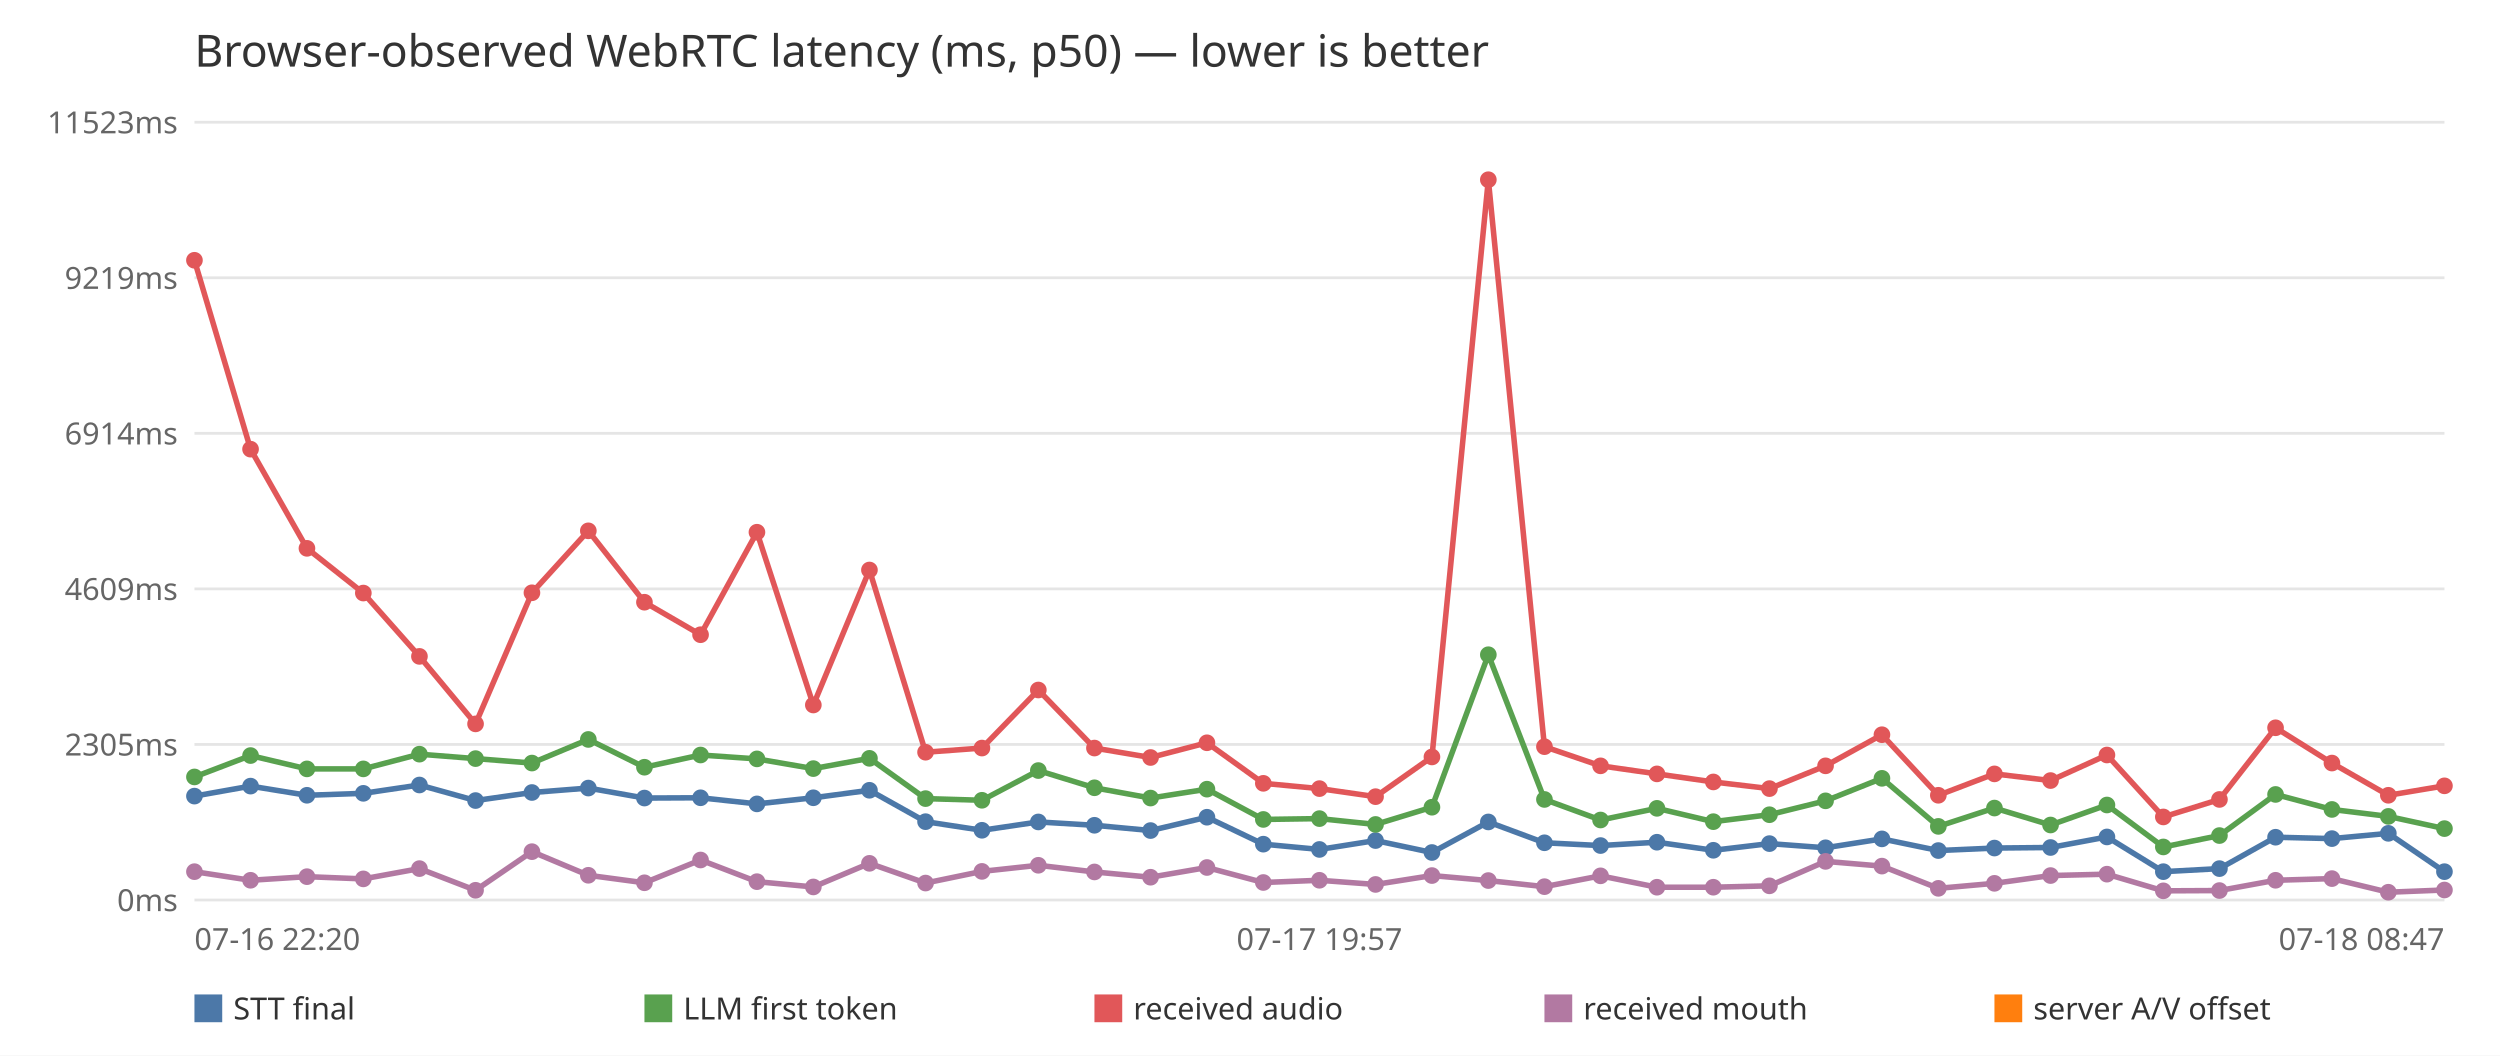
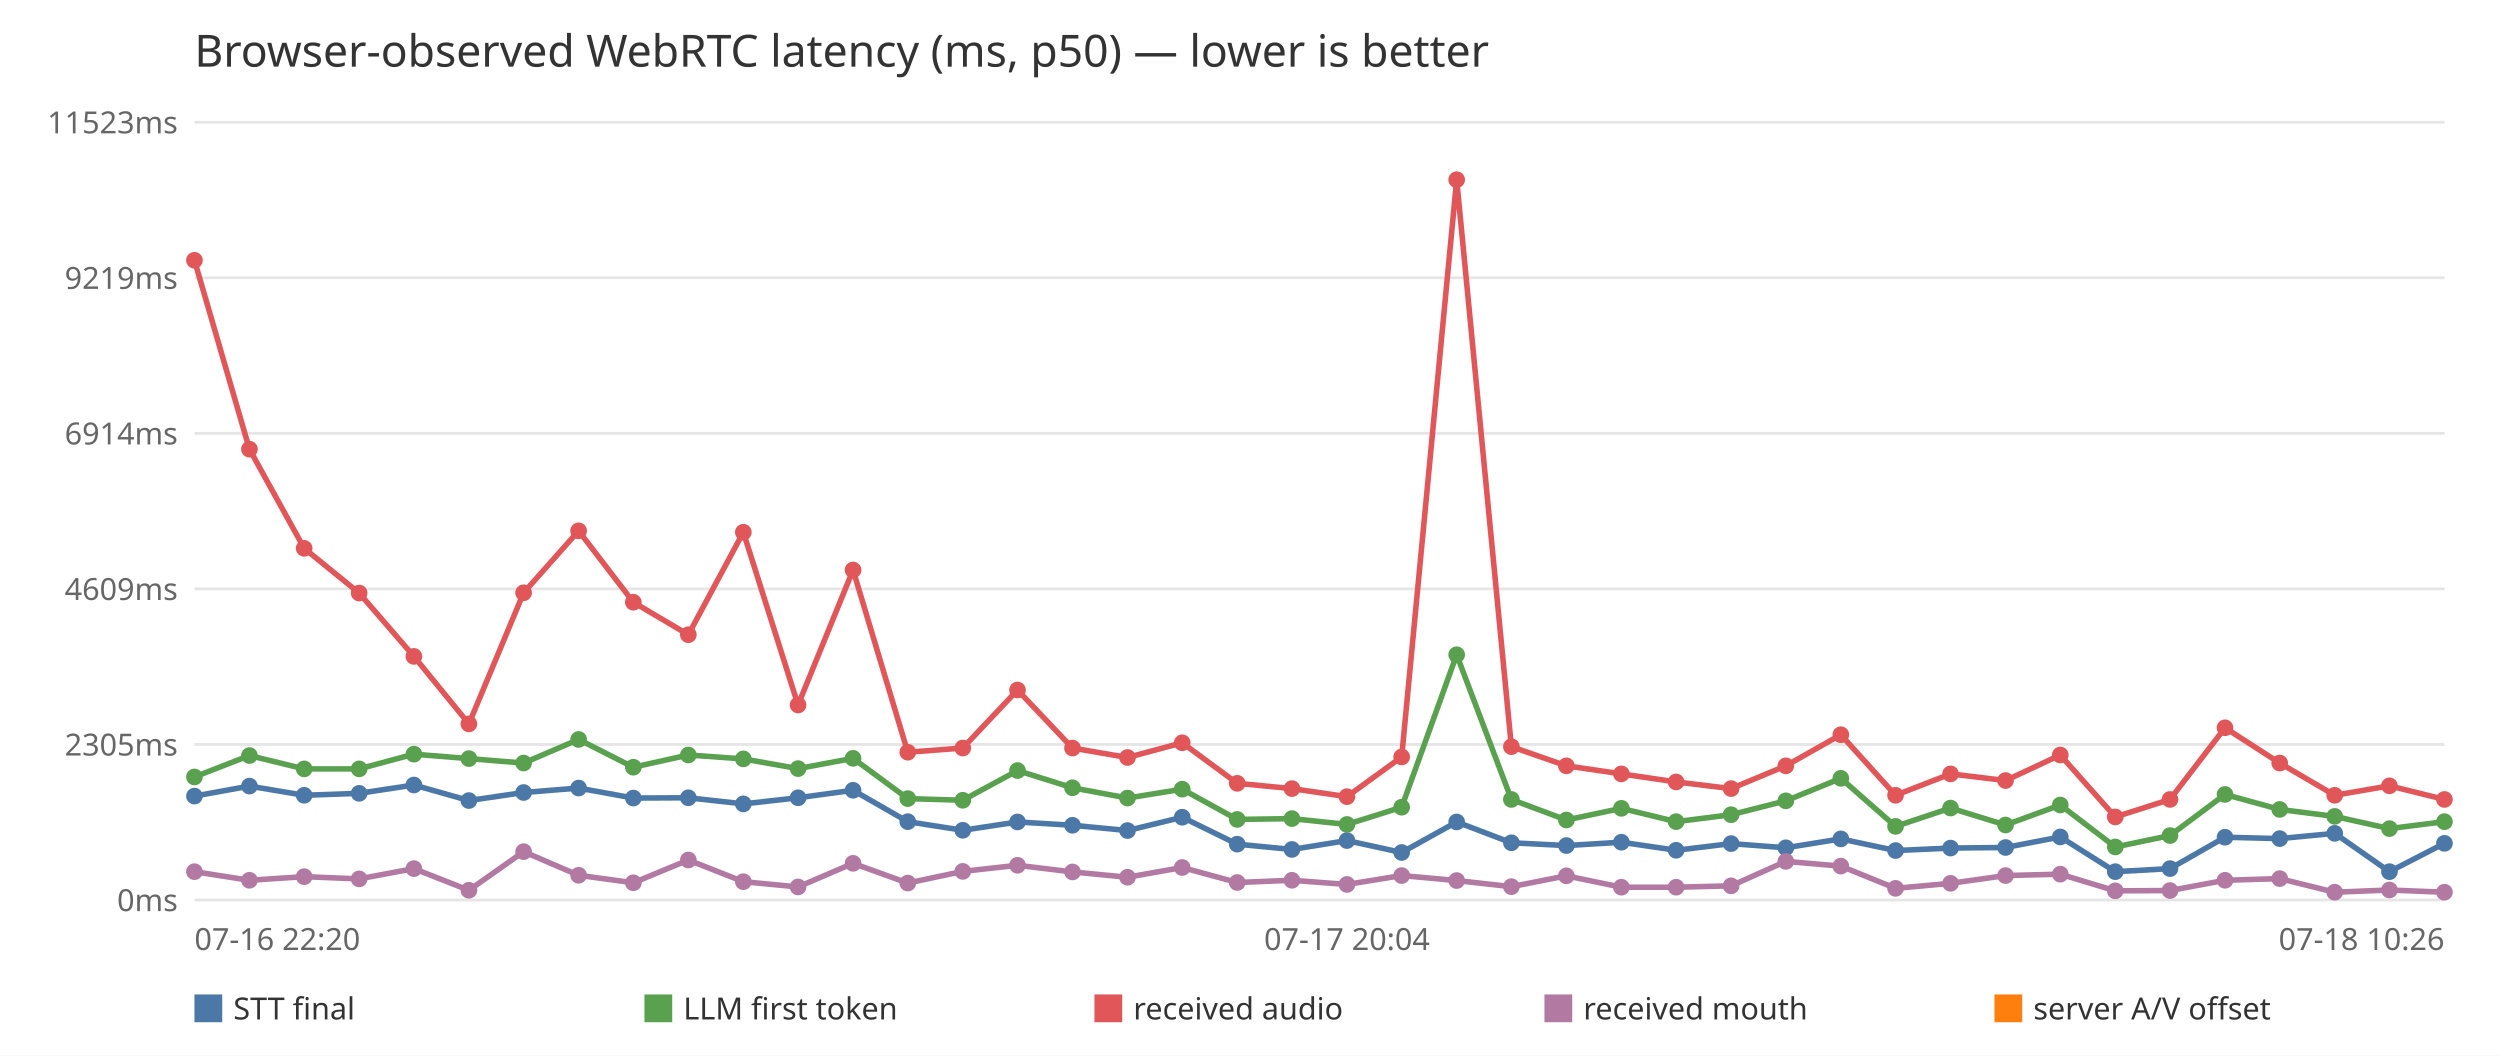
<svg xmlns="http://www.w3.org/2000/svg" width="900" height="380" viewBox="0 0 900 380" font-family="sans-serif">
  <rect width="900" height="380" fill="white" />
  <text x="70" y="24" font-size="16" fill="#333">Browser-observed WebRTC latency (ms, p50) — lower is better</text>
  <line x1="70" y1="324.0" x2="880" y2="324.0" stroke="#e5e5e5" />
  <text x="64" y="328.0" font-size="11" fill="#666" text-anchor="end">0ms</text>
  <line x1="70" y1="268.0" x2="880" y2="268.0" stroke="#e5e5e5" />
  <text x="64" y="272.0" font-size="11" fill="#666" text-anchor="end">2305ms</text>
  <line x1="70" y1="212.0" x2="880" y2="212.0" stroke="#e5e5e5" />
  <text x="64" y="216.0" font-size="11" fill="#666" text-anchor="end">4609ms</text>
  <line x1="70" y1="156.0" x2="880" y2="156.0" stroke="#e5e5e5" />
  <text x="64" y="160.0" font-size="11" fill="#666" text-anchor="end">6914ms</text>
  <line x1="70" y1="100.0" x2="880" y2="100.0" stroke="#e5e5e5" />
  <text x="64" y="104.0" font-size="11" fill="#666" text-anchor="end">9219ms</text>
  <line x1="70" y1="44.0" x2="880" y2="44.0" stroke="#e5e5e5" />
  <text x="64" y="48.0" font-size="11" fill="#666" text-anchor="end">11523ms</text>
  <text x="70.0" y="342" font-size="11" fill="#666" text-anchor="start">07-16 22:20</text>
-   <text x="475.0" y="342" font-size="11" fill="#666" text-anchor="middle">07-17 19:57</text>
-   <text x="880.0" y="342" font-size="11" fill="#666" text-anchor="end">07-18 08:47</text>
-   <polyline points="70.0,286.6 90.2,283.0 110.5,286.3 130.8,285.6 151.0,282.6 171.2,288.2 191.5,285.3 211.8,283.7 232.0,287.3 252.2,287.2 272.5,289.4 292.8,287.2 313.0,284.5 333.2,295.8 353.5,298.9 373.8,295.9 394.0,297.1 414.2,299.0 434.5,294.2 454.8,303.9 475.0,305.8 495.2,302.6 515.5,306.9 535.8,295.9 556.0,303.4 576.2,304.4 596.5,303.2 616.8,306.1 637.0,303.7 657.2,305.2 677.5,302.0 697.8,306.2 718.0,305.3 738.2,305.1 758.5,301.3 778.8,313.8 799.0,312.7 819.2,301.4 839.5,301.9 859.8,300.0 880.0,313.8" fill="none" stroke="#4c78a8" stroke-width="2" />
+   <text x="484.9" y="342" font-size="11" fill="#666" text-anchor="middle">07-17 20:04</text>
+   <text x="880.0" y="342" font-size="11" fill="#666" text-anchor="end">07-18 10:26</text>
+   <polyline points="70.0,286.6 89.8,283.0 109.5,286.3 129.3,285.6 149.0,282.6 168.8,288.2 188.5,285.3 208.3,283.7 228.0,287.3 247.8,287.2 267.6,289.4 287.3,287.2 307.1,284.5 326.8,295.8 346.6,298.9 366.3,295.9 386.1,297.1 405.9,299.0 425.6,294.2 445.4,303.9 465.1,305.8 484.9,302.6 504.6,306.9 524.4,295.9 544.1,303.4 563.9,304.4 583.7,303.2 603.4,306.1 623.2,303.7 642.9,305.2 662.7,302.0 682.4,306.2 702.2,305.3 722.0,305.1 741.7,301.3 761.5,313.8 781.2,312.7 801.0,301.4 820.7,301.9 840.5,300.0 860.2,313.8 880.0,303.6" fill="none" stroke="#4c78a8" stroke-width="2" />
  <circle cx="70.0" cy="286.6" r="3" fill="#4c78a8" />
-   <circle cx="90.2" cy="283.0" r="3" fill="#4c78a8" />
-   <circle cx="110.5" cy="286.3" r="3" fill="#4c78a8" />
-   <circle cx="130.8" cy="285.6" r="3" fill="#4c78a8" />
-   <circle cx="151.0" cy="282.6" r="3" fill="#4c78a8" />
-   <circle cx="171.2" cy="288.2" r="3" fill="#4c78a8" />
-   <circle cx="191.5" cy="285.3" r="3" fill="#4c78a8" />
-   <circle cx="211.8" cy="283.7" r="3" fill="#4c78a8" />
-   <circle cx="232.0" cy="287.3" r="3" fill="#4c78a8" />
-   <circle cx="252.2" cy="287.2" r="3" fill="#4c78a8" />
-   <circle cx="272.5" cy="289.4" r="3" fill="#4c78a8" />
-   <circle cx="292.8" cy="287.2" r="3" fill="#4c78a8" />
-   <circle cx="313.0" cy="284.5" r="3" fill="#4c78a8" />
-   <circle cx="333.2" cy="295.8" r="3" fill="#4c78a8" />
-   <circle cx="353.5" cy="298.9" r="3" fill="#4c78a8" />
-   <circle cx="373.8" cy="295.9" r="3" fill="#4c78a8" />
-   <circle cx="394.0" cy="297.1" r="3" fill="#4c78a8" />
-   <circle cx="414.2" cy="299.0" r="3" fill="#4c78a8" />
-   <circle cx="434.5" cy="294.2" r="3" fill="#4c78a8" />
-   <circle cx="454.8" cy="303.9" r="3" fill="#4c78a8" />
-   <circle cx="475.0" cy="305.8" r="3" fill="#4c78a8" />
-   <circle cx="495.2" cy="302.6" r="3" fill="#4c78a8" />
-   <circle cx="515.5" cy="306.9" r="3" fill="#4c78a8" />
-   <circle cx="535.8" cy="295.9" r="3" fill="#4c78a8" />
-   <circle cx="556.0" cy="303.4" r="3" fill="#4c78a8" />
-   <circle cx="576.2" cy="304.4" r="3" fill="#4c78a8" />
-   <circle cx="596.5" cy="303.2" r="3" fill="#4c78a8" />
-   <circle cx="616.8" cy="306.1" r="3" fill="#4c78a8" />
-   <circle cx="637.0" cy="303.7" r="3" fill="#4c78a8" />
-   <circle cx="657.2" cy="305.2" r="3" fill="#4c78a8" />
-   <circle cx="677.5" cy="302.0" r="3" fill="#4c78a8" />
-   <circle cx="697.8" cy="306.2" r="3" fill="#4c78a8" />
-   <circle cx="718.0" cy="305.3" r="3" fill="#4c78a8" />
-   <circle cx="738.2" cy="305.1" r="3" fill="#4c78a8" />
-   <circle cx="758.5" cy="301.3" r="3" fill="#4c78a8" />
-   <circle cx="778.8" cy="313.8" r="3" fill="#4c78a8" />
-   <circle cx="799.0" cy="312.7" r="3" fill="#4c78a8" />
-   <circle cx="819.2" cy="301.4" r="3" fill="#4c78a8" />
-   <circle cx="839.5" cy="301.9" r="3" fill="#4c78a8" />
-   <circle cx="859.8" cy="300.0" r="3" fill="#4c78a8" />
-   <circle cx="880.0" cy="313.8" r="3" fill="#4c78a8" />
+   <circle cx="89.8" cy="283.0" r="3" fill="#4c78a8" />
+   <circle cx="109.5" cy="286.3" r="3" fill="#4c78a8" />
+   <circle cx="129.3" cy="285.6" r="3" fill="#4c78a8" />
+   <circle cx="149.0" cy="282.6" r="3" fill="#4c78a8" />
+   <circle cx="168.8" cy="288.2" r="3" fill="#4c78a8" />
+   <circle cx="188.5" cy="285.3" r="3" fill="#4c78a8" />
+   <circle cx="208.3" cy="283.7" r="3" fill="#4c78a8" />
+   <circle cx="228.0" cy="287.3" r="3" fill="#4c78a8" />
+   <circle cx="247.8" cy="287.2" r="3" fill="#4c78a8" />
+   <circle cx="267.6" cy="289.4" r="3" fill="#4c78a8" />
+   <circle cx="287.3" cy="287.2" r="3" fill="#4c78a8" />
+   <circle cx="307.1" cy="284.5" r="3" fill="#4c78a8" />
+   <circle cx="326.8" cy="295.8" r="3" fill="#4c78a8" />
+   <circle cx="346.6" cy="298.9" r="3" fill="#4c78a8" />
+   <circle cx="366.3" cy="295.9" r="3" fill="#4c78a8" />
+   <circle cx="386.1" cy="297.1" r="3" fill="#4c78a8" />
+   <circle cx="405.9" cy="299.0" r="3" fill="#4c78a8" />
+   <circle cx="425.6" cy="294.2" r="3" fill="#4c78a8" />
+   <circle cx="445.4" cy="303.9" r="3" fill="#4c78a8" />
+   <circle cx="465.1" cy="305.8" r="3" fill="#4c78a8" />
+   <circle cx="484.9" cy="302.6" r="3" fill="#4c78a8" />
+   <circle cx="504.6" cy="306.9" r="3" fill="#4c78a8" />
+   <circle cx="524.4" cy="295.9" r="3" fill="#4c78a8" />
+   <circle cx="544.1" cy="303.4" r="3" fill="#4c78a8" />
+   <circle cx="563.9" cy="304.4" r="3" fill="#4c78a8" />
+   <circle cx="583.7" cy="303.2" r="3" fill="#4c78a8" />
+   <circle cx="603.4" cy="306.1" r="3" fill="#4c78a8" />
+   <circle cx="623.2" cy="303.7" r="3" fill="#4c78a8" />
+   <circle cx="642.9" cy="305.2" r="3" fill="#4c78a8" />
+   <circle cx="662.7" cy="302.0" r="3" fill="#4c78a8" />
+   <circle cx="682.4" cy="306.2" r="3" fill="#4c78a8" />
+   <circle cx="702.2" cy="305.3" r="3" fill="#4c78a8" />
+   <circle cx="722.0" cy="305.1" r="3" fill="#4c78a8" />
+   <circle cx="741.7" cy="301.3" r="3" fill="#4c78a8" />
+   <circle cx="761.5" cy="313.8" r="3" fill="#4c78a8" />
+   <circle cx="781.2" cy="312.7" r="3" fill="#4c78a8" />
+   <circle cx="801.0" cy="301.4" r="3" fill="#4c78a8" />
+   <circle cx="820.7" cy="301.9" r="3" fill="#4c78a8" />
+   <circle cx="840.5" cy="300.0" r="3" fill="#4c78a8" />
+   <circle cx="860.2" cy="313.8" r="3" fill="#4c78a8" />
+   <circle cx="880.0" cy="303.6" r="3" fill="#4c78a8" />
  <rect x="70.0" y="358" width="10" height="10" fill="#4c78a8" />
  <text x="84.0" y="367" font-size="11" fill="#333">STT final</text>
-   <polyline points="70.0,279.7 90.2,272.0 110.5,276.8 130.8,276.8 151.0,271.5 171.2,273.1 191.5,274.7 211.8,266.2 232.0,276.2 252.2,271.8 272.5,273.2 292.8,276.7 313.0,273.0 333.2,287.5 353.5,288.1 373.8,277.4 394.0,283.6 414.2,287.3 434.5,284.1 454.8,295.0 475.0,294.7 495.2,296.8 515.5,290.6 535.8,235.7 556.0,287.8 576.2,295.2 596.5,291.0 616.8,295.8 637.0,293.3 657.2,288.3 677.5,280.2 697.8,297.5 718.0,290.9 738.2,297.0 758.5,289.8 778.8,304.9 799.0,300.8 819.2,286.0 839.5,291.4 859.8,293.9 880.0,298.3" fill="none" stroke="#59a14f" stroke-width="2" />
+   <polyline points="70.0,279.7 89.8,272.0 109.5,276.8 129.3,276.8 149.0,271.5 168.8,273.1 188.5,274.7 208.3,266.2 228.0,276.2 247.8,271.8 267.6,273.2 287.3,276.7 307.1,273.0 326.8,287.5 346.6,288.1 366.3,277.4 386.1,283.6 405.9,287.3 425.6,284.1 445.4,295.0 465.1,294.7 484.9,296.8 504.6,290.6 524.4,235.7 544.1,287.8 563.9,295.2 583.7,291.0 603.4,295.8 623.2,293.3 642.9,288.3 662.7,280.2 682.4,297.5 702.2,290.9 722.0,297.0 741.7,289.8 761.5,304.9 781.2,300.8 801.0,286.0 820.7,291.4 840.5,293.9 860.2,298.3 880.0,295.8" fill="none" stroke="#59a14f" stroke-width="2" />
  <circle cx="70.0" cy="279.7" r="3" fill="#59a14f" />
-   <circle cx="90.2" cy="272.0" r="3" fill="#59a14f" />
-   <circle cx="110.5" cy="276.8" r="3" fill="#59a14f" />
-   <circle cx="130.8" cy="276.8" r="3" fill="#59a14f" />
-   <circle cx="151.0" cy="271.5" r="3" fill="#59a14f" />
-   <circle cx="171.2" cy="273.1" r="3" fill="#59a14f" />
-   <circle cx="191.5" cy="274.7" r="3" fill="#59a14f" />
-   <circle cx="211.8" cy="266.2" r="3" fill="#59a14f" />
-   <circle cx="232.0" cy="276.2" r="3" fill="#59a14f" />
-   <circle cx="252.2" cy="271.8" r="3" fill="#59a14f" />
-   <circle cx="272.5" cy="273.2" r="3" fill="#59a14f" />
-   <circle cx="292.8" cy="276.7" r="3" fill="#59a14f" />
-   <circle cx="313.0" cy="273.0" r="3" fill="#59a14f" />
-   <circle cx="333.2" cy="287.5" r="3" fill="#59a14f" />
-   <circle cx="353.5" cy="288.1" r="3" fill="#59a14f" />
-   <circle cx="373.8" cy="277.4" r="3" fill="#59a14f" />
-   <circle cx="394.0" cy="283.6" r="3" fill="#59a14f" />
-   <circle cx="414.2" cy="287.3" r="3" fill="#59a14f" />
-   <circle cx="434.5" cy="284.1" r="3" fill="#59a14f" />
-   <circle cx="454.8" cy="295.0" r="3" fill="#59a14f" />
-   <circle cx="475.0" cy="294.7" r="3" fill="#59a14f" />
-   <circle cx="495.2" cy="296.8" r="3" fill="#59a14f" />
-   <circle cx="515.5" cy="290.6" r="3" fill="#59a14f" />
-   <circle cx="535.8" cy="235.7" r="3" fill="#59a14f" />
-   <circle cx="556.0" cy="287.8" r="3" fill="#59a14f" />
-   <circle cx="576.2" cy="295.2" r="3" fill="#59a14f" />
-   <circle cx="596.5" cy="291.0" r="3" fill="#59a14f" />
-   <circle cx="616.8" cy="295.8" r="3" fill="#59a14f" />
-   <circle cx="637.0" cy="293.3" r="3" fill="#59a14f" />
-   <circle cx="657.2" cy="288.3" r="3" fill="#59a14f" />
-   <circle cx="677.5" cy="280.2" r="3" fill="#59a14f" />
-   <circle cx="697.8" cy="297.5" r="3" fill="#59a14f" />
-   <circle cx="718.0" cy="290.9" r="3" fill="#59a14f" />
-   <circle cx="738.2" cy="297.0" r="3" fill="#59a14f" />
-   <circle cx="758.5" cy="289.8" r="3" fill="#59a14f" />
-   <circle cx="778.8" cy="304.9" r="3" fill="#59a14f" />
-   <circle cx="799.0" cy="300.8" r="3" fill="#59a14f" />
-   <circle cx="819.2" cy="286.0" r="3" fill="#59a14f" />
-   <circle cx="839.5" cy="291.4" r="3" fill="#59a14f" />
-   <circle cx="859.8" cy="293.9" r="3" fill="#59a14f" />
-   <circle cx="880.0" cy="298.3" r="3" fill="#59a14f" />
+   <circle cx="89.8" cy="272.0" r="3" fill="#59a14f" />
+   <circle cx="109.5" cy="276.8" r="3" fill="#59a14f" />
+   <circle cx="129.3" cy="276.8" r="3" fill="#59a14f" />
+   <circle cx="149.0" cy="271.5" r="3" fill="#59a14f" />
+   <circle cx="168.8" cy="273.1" r="3" fill="#59a14f" />
+   <circle cx="188.5" cy="274.7" r="3" fill="#59a14f" />
+   <circle cx="208.3" cy="266.2" r="3" fill="#59a14f" />
+   <circle cx="228.0" cy="276.2" r="3" fill="#59a14f" />
+   <circle cx="247.8" cy="271.8" r="3" fill="#59a14f" />
+   <circle cx="267.6" cy="273.2" r="3" fill="#59a14f" />
+   <circle cx="287.3" cy="276.7" r="3" fill="#59a14f" />
+   <circle cx="307.1" cy="273.0" r="3" fill="#59a14f" />
+   <circle cx="326.8" cy="287.5" r="3" fill="#59a14f" />
+   <circle cx="346.6" cy="288.1" r="3" fill="#59a14f" />
+   <circle cx="366.3" cy="277.4" r="3" fill="#59a14f" />
+   <circle cx="386.1" cy="283.6" r="3" fill="#59a14f" />
+   <circle cx="405.9" cy="287.3" r="3" fill="#59a14f" />
+   <circle cx="425.6" cy="284.1" r="3" fill="#59a14f" />
+   <circle cx="445.4" cy="295.0" r="3" fill="#59a14f" />
+   <circle cx="465.1" cy="294.7" r="3" fill="#59a14f" />
+   <circle cx="484.9" cy="296.8" r="3" fill="#59a14f" />
+   <circle cx="504.6" cy="290.6" r="3" fill="#59a14f" />
+   <circle cx="524.4" cy="235.7" r="3" fill="#59a14f" />
+   <circle cx="544.1" cy="287.8" r="3" fill="#59a14f" />
+   <circle cx="563.9" cy="295.2" r="3" fill="#59a14f" />
+   <circle cx="583.7" cy="291.0" r="3" fill="#59a14f" />
+   <circle cx="603.4" cy="295.8" r="3" fill="#59a14f" />
+   <circle cx="623.2" cy="293.3" r="3" fill="#59a14f" />
+   <circle cx="642.9" cy="288.3" r="3" fill="#59a14f" />
+   <circle cx="662.7" cy="280.2" r="3" fill="#59a14f" />
+   <circle cx="682.4" cy="297.5" r="3" fill="#59a14f" />
+   <circle cx="702.2" cy="290.9" r="3" fill="#59a14f" />
+   <circle cx="722.0" cy="297.0" r="3" fill="#59a14f" />
+   <circle cx="741.7" cy="289.8" r="3" fill="#59a14f" />
+   <circle cx="761.5" cy="304.9" r="3" fill="#59a14f" />
+   <circle cx="781.2" cy="300.8" r="3" fill="#59a14f" />
+   <circle cx="801.0" cy="286.0" r="3" fill="#59a14f" />
+   <circle cx="820.7" cy="291.4" r="3" fill="#59a14f" />
+   <circle cx="840.5" cy="293.9" r="3" fill="#59a14f" />
+   <circle cx="860.2" cy="298.3" r="3" fill="#59a14f" />
+   <circle cx="880.0" cy="295.8" r="3" fill="#59a14f" />
  <rect x="232.0" y="358" width="10" height="10" fill="#59a14f" />
  <text x="246.0" y="367" font-size="11" fill="#333">LLM first token</text>
-   <polyline points="70.0,93.7 90.2,161.7 110.5,197.4 130.8,213.5 151.0,236.3 171.2,260.6 191.5,213.4 211.8,191.1 232.0,216.8 252.2,228.5 272.5,191.6 292.8,253.8 313.0,205.2 333.2,270.8 353.5,269.3 373.8,248.4 394.0,269.3 414.2,272.7 434.5,267.4 454.8,282.0 475.0,283.9 495.2,286.8 515.5,272.5 535.8,64.7 556.0,268.8 576.2,275.7 596.5,278.6 616.8,281.5 637.0,283.9 657.2,275.7 677.5,264.5 697.8,286.3 718.0,278.6 738.2,281.0 758.5,271.8 778.8,294.1 799.0,287.8 819.2,262.0 839.5,274.7 859.8,286.3 880.0,282.9" fill="none" stroke="#e15759" stroke-width="2" />
+   <polyline points="70.0,93.7 89.8,161.7 109.5,197.4 129.3,213.5 149.0,236.3 168.8,260.6 188.5,213.4 208.3,191.1 228.0,216.8 247.8,228.5 267.6,191.6 287.3,253.8 307.1,205.2 326.8,270.8 346.6,269.3 366.3,248.4 386.1,269.3 405.9,272.7 425.6,267.4 445.4,282.0 465.1,283.9 484.9,286.8 504.6,272.5 524.4,64.7 544.1,268.8 563.9,275.7 583.7,278.6 603.4,281.5 623.2,283.9 642.9,275.7 662.7,264.5 682.4,286.3 702.2,278.6 722.0,281.0 741.7,271.8 761.5,294.1 781.2,287.8 801.0,262.0 820.7,274.7 840.5,286.3 860.2,282.9 880.0,287.8" fill="none" stroke="#e15759" stroke-width="2" />
  <circle cx="70.0" cy="93.7" r="3" fill="#e15759" />
-   <circle cx="90.2" cy="161.7" r="3" fill="#e15759" />
-   <circle cx="110.5" cy="197.4" r="3" fill="#e15759" />
-   <circle cx="130.8" cy="213.5" r="3" fill="#e15759" />
-   <circle cx="151.0" cy="236.3" r="3" fill="#e15759" />
-   <circle cx="171.2" cy="260.6" r="3" fill="#e15759" />
-   <circle cx="191.5" cy="213.4" r="3" fill="#e15759" />
-   <circle cx="211.8" cy="191.1" r="3" fill="#e15759" />
-   <circle cx="232.0" cy="216.8" r="3" fill="#e15759" />
-   <circle cx="252.2" cy="228.5" r="3" fill="#e15759" />
-   <circle cx="272.5" cy="191.6" r="3" fill="#e15759" />
-   <circle cx="292.8" cy="253.8" r="3" fill="#e15759" />
-   <circle cx="313.0" cy="205.2" r="3" fill="#e15759" />
-   <circle cx="333.2" cy="270.8" r="3" fill="#e15759" />
-   <circle cx="353.5" cy="269.3" r="3" fill="#e15759" />
-   <circle cx="373.8" cy="248.4" r="3" fill="#e15759" />
-   <circle cx="394.0" cy="269.3" r="3" fill="#e15759" />
-   <circle cx="414.2" cy="272.7" r="3" fill="#e15759" />
-   <circle cx="434.5" cy="267.4" r="3" fill="#e15759" />
-   <circle cx="454.8" cy="282.0" r="3" fill="#e15759" />
-   <circle cx="475.0" cy="283.9" r="3" fill="#e15759" />
-   <circle cx="495.2" cy="286.8" r="3" fill="#e15759" />
-   <circle cx="515.5" cy="272.5" r="3" fill="#e15759" />
-   <circle cx="535.8" cy="64.7" r="3" fill="#e15759" />
-   <circle cx="556.0" cy="268.8" r="3" fill="#e15759" />
-   <circle cx="576.2" cy="275.7" r="3" fill="#e15759" />
-   <circle cx="596.5" cy="278.6" r="3" fill="#e15759" />
-   <circle cx="616.8" cy="281.5" r="3" fill="#e15759" />
-   <circle cx="637.0" cy="283.9" r="3" fill="#e15759" />
-   <circle cx="657.2" cy="275.7" r="3" fill="#e15759" />
-   <circle cx="677.5" cy="264.5" r="3" fill="#e15759" />
-   <circle cx="697.8" cy="286.3" r="3" fill="#e15759" />
-   <circle cx="718.0" cy="278.6" r="3" fill="#e15759" />
-   <circle cx="738.2" cy="281.0" r="3" fill="#e15759" />
-   <circle cx="758.5" cy="271.8" r="3" fill="#e15759" />
-   <circle cx="778.8" cy="294.1" r="3" fill="#e15759" />
-   <circle cx="799.0" cy="287.8" r="3" fill="#e15759" />
-   <circle cx="819.2" cy="262.0" r="3" fill="#e15759" />
-   <circle cx="839.5" cy="274.7" r="3" fill="#e15759" />
-   <circle cx="859.8" cy="286.3" r="3" fill="#e15759" />
-   <circle cx="880.0" cy="282.9" r="3" fill="#e15759" />
+   <circle cx="89.8" cy="161.7" r="3" fill="#e15759" />
+   <circle cx="109.5" cy="197.4" r="3" fill="#e15759" />
+   <circle cx="129.3" cy="213.5" r="3" fill="#e15759" />
+   <circle cx="149.0" cy="236.3" r="3" fill="#e15759" />
+   <circle cx="168.8" cy="260.6" r="3" fill="#e15759" />
+   <circle cx="188.5" cy="213.4" r="3" fill="#e15759" />
+   <circle cx="208.3" cy="191.1" r="3" fill="#e15759" />
+   <circle cx="228.0" cy="216.8" r="3" fill="#e15759" />
+   <circle cx="247.8" cy="228.5" r="3" fill="#e15759" />
+   <circle cx="267.6" cy="191.6" r="3" fill="#e15759" />
+   <circle cx="287.3" cy="253.8" r="3" fill="#e15759" />
+   <circle cx="307.1" cy="205.2" r="3" fill="#e15759" />
+   <circle cx="326.8" cy="270.8" r="3" fill="#e15759" />
+   <circle cx="346.6" cy="269.3" r="3" fill="#e15759" />
+   <circle cx="366.3" cy="248.4" r="3" fill="#e15759" />
+   <circle cx="386.1" cy="269.3" r="3" fill="#e15759" />
+   <circle cx="405.9" cy="272.7" r="3" fill="#e15759" />
+   <circle cx="425.6" cy="267.4" r="3" fill="#e15759" />
+   <circle cx="445.4" cy="282.0" r="3" fill="#e15759" />
+   <circle cx="465.1" cy="283.9" r="3" fill="#e15759" />
+   <circle cx="484.9" cy="286.8" r="3" fill="#e15759" />
+   <circle cx="504.6" cy="272.5" r="3" fill="#e15759" />
+   <circle cx="524.4" cy="64.7" r="3" fill="#e15759" />
+   <circle cx="544.1" cy="268.8" r="3" fill="#e15759" />
+   <circle cx="563.9" cy="275.7" r="3" fill="#e15759" />
+   <circle cx="583.7" cy="278.6" r="3" fill="#e15759" />
+   <circle cx="603.4" cy="281.5" r="3" fill="#e15759" />
+   <circle cx="623.2" cy="283.9" r="3" fill="#e15759" />
+   <circle cx="642.9" cy="275.7" r="3" fill="#e15759" />
+   <circle cx="662.7" cy="264.5" r="3" fill="#e15759" />
+   <circle cx="682.4" cy="286.3" r="3" fill="#e15759" />
+   <circle cx="702.2" cy="278.6" r="3" fill="#e15759" />
+   <circle cx="722.0" cy="281.0" r="3" fill="#e15759" />
+   <circle cx="741.7" cy="271.8" r="3" fill="#e15759" />
+   <circle cx="761.5" cy="294.1" r="3" fill="#e15759" />
+   <circle cx="781.2" cy="287.8" r="3" fill="#e15759" />
+   <circle cx="801.0" cy="262.0" r="3" fill="#e15759" />
+   <circle cx="820.7" cy="274.7" r="3" fill="#e15759" />
+   <circle cx="840.5" cy="286.3" r="3" fill="#e15759" />
+   <circle cx="860.2" cy="282.9" r="3" fill="#e15759" />
+   <circle cx="880.0" cy="287.8" r="3" fill="#e15759" />
  <rect x="394.0" y="358" width="10" height="10" fill="#e15759" />
  <text x="408.0" y="367" font-size="11" fill="#333">received audio</text>
-   <polyline points="70.0,313.8 90.2,316.9 110.5,315.6 130.8,316.4 151.0,312.7 171.2,320.5 191.5,306.6 211.8,315.1 232.0,317.8 252.2,309.6 272.5,317.4 292.8,319.3 313.0,310.8 333.2,317.9 353.5,313.7 373.8,311.5 394.0,313.9 414.2,315.8 434.5,312.3 454.8,317.7 475.0,316.9 495.2,318.4 515.5,315.2 535.8,317.0 556.0,319.2 576.2,315.3 596.5,319.4 616.8,319.4 637.0,318.9 657.2,310.1 677.5,311.8 697.8,319.8 718.0,318.0 738.2,315.2 758.5,314.7 778.8,320.7 799.0,320.6 819.2,316.9 839.5,316.3 859.8,321.2 880.0,320.4" fill="none" stroke="#b279a2" stroke-width="2" />
+   <polyline points="70.0,313.8 89.8,316.9 109.5,315.6 129.3,316.4 149.0,312.7 168.8,320.5 188.5,306.6 208.3,315.1 228.0,317.8 247.8,309.6 267.6,317.4 287.3,319.3 307.1,310.8 326.8,317.9 346.6,313.7 366.3,311.5 386.1,313.9 405.9,315.8 425.6,312.3 445.4,317.7 465.1,316.9 484.9,318.4 504.6,315.2 524.4,317.0 544.1,319.2 563.9,315.3 583.7,319.4 603.4,319.4 623.2,318.9 642.9,310.1 662.7,311.8 682.4,319.8 702.2,318.0 722.0,315.2 741.7,314.7 761.5,320.7 781.2,320.6 801.0,316.9 820.7,316.3 840.5,321.2 860.2,320.4 880.0,321.2" fill="none" stroke="#b279a2" stroke-width="2" />
  <circle cx="70.0" cy="313.8" r="3" fill="#b279a2" />
-   <circle cx="90.2" cy="316.9" r="3" fill="#b279a2" />
-   <circle cx="110.5" cy="315.6" r="3" fill="#b279a2" />
-   <circle cx="130.8" cy="316.4" r="3" fill="#b279a2" />
-   <circle cx="151.0" cy="312.7" r="3" fill="#b279a2" />
-   <circle cx="171.2" cy="320.5" r="3" fill="#b279a2" />
-   <circle cx="191.5" cy="306.6" r="3" fill="#b279a2" />
-   <circle cx="211.8" cy="315.1" r="3" fill="#b279a2" />
-   <circle cx="232.0" cy="317.8" r="3" fill="#b279a2" />
-   <circle cx="252.2" cy="309.6" r="3" fill="#b279a2" />
-   <circle cx="272.5" cy="317.4" r="3" fill="#b279a2" />
-   <circle cx="292.8" cy="319.3" r="3" fill="#b279a2" />
-   <circle cx="313.0" cy="310.8" r="3" fill="#b279a2" />
-   <circle cx="333.2" cy="317.9" r="3" fill="#b279a2" />
-   <circle cx="353.5" cy="313.7" r="3" fill="#b279a2" />
-   <circle cx="373.8" cy="311.5" r="3" fill="#b279a2" />
-   <circle cx="394.0" cy="313.9" r="3" fill="#b279a2" />
-   <circle cx="414.2" cy="315.8" r="3" fill="#b279a2" />
-   <circle cx="434.5" cy="312.3" r="3" fill="#b279a2" />
-   <circle cx="454.8" cy="317.7" r="3" fill="#b279a2" />
-   <circle cx="475.0" cy="316.9" r="3" fill="#b279a2" />
-   <circle cx="495.2" cy="318.4" r="3" fill="#b279a2" />
-   <circle cx="515.5" cy="315.2" r="3" fill="#b279a2" />
-   <circle cx="535.8" cy="317.0" r="3" fill="#b279a2" />
-   <circle cx="556.0" cy="319.2" r="3" fill="#b279a2" />
-   <circle cx="576.2" cy="315.3" r="3" fill="#b279a2" />
-   <circle cx="596.5" cy="319.4" r="3" fill="#b279a2" />
-   <circle cx="616.8" cy="319.4" r="3" fill="#b279a2" />
-   <circle cx="637.0" cy="318.9" r="3" fill="#b279a2" />
-   <circle cx="657.2" cy="310.1" r="3" fill="#b279a2" />
-   <circle cx="677.5" cy="311.8" r="3" fill="#b279a2" />
-   <circle cx="697.8" cy="319.8" r="3" fill="#b279a2" />
-   <circle cx="718.0" cy="318.0" r="3" fill="#b279a2" />
-   <circle cx="738.2" cy="315.2" r="3" fill="#b279a2" />
-   <circle cx="758.5" cy="314.7" r="3" fill="#b279a2" />
-   <circle cx="778.8" cy="320.7" r="3" fill="#b279a2" />
-   <circle cx="799.0" cy="320.6" r="3" fill="#b279a2" />
-   <circle cx="819.2" cy="316.9" r="3" fill="#b279a2" />
-   <circle cx="839.5" cy="316.3" r="3" fill="#b279a2" />
-   <circle cx="859.8" cy="321.2" r="3" fill="#b279a2" />
-   <circle cx="880.0" cy="320.4" r="3" fill="#b279a2" />
+   <circle cx="89.8" cy="316.9" r="3" fill="#b279a2" />
+   <circle cx="109.5" cy="315.6" r="3" fill="#b279a2" />
+   <circle cx="129.3" cy="316.4" r="3" fill="#b279a2" />
+   <circle cx="149.0" cy="312.7" r="3" fill="#b279a2" />
+   <circle cx="168.8" cy="320.5" r="3" fill="#b279a2" />
+   <circle cx="188.5" cy="306.6" r="3" fill="#b279a2" />
+   <circle cx="208.3" cy="315.1" r="3" fill="#b279a2" />
+   <circle cx="228.0" cy="317.8" r="3" fill="#b279a2" />
+   <circle cx="247.8" cy="309.6" r="3" fill="#b279a2" />
+   <circle cx="267.6" cy="317.4" r="3" fill="#b279a2" />
+   <circle cx="287.3" cy="319.3" r="3" fill="#b279a2" />
+   <circle cx="307.1" cy="310.8" r="3" fill="#b279a2" />
+   <circle cx="326.8" cy="317.9" r="3" fill="#b279a2" />
+   <circle cx="346.6" cy="313.7" r="3" fill="#b279a2" />
+   <circle cx="366.3" cy="311.5" r="3" fill="#b279a2" />
+   <circle cx="386.1" cy="313.9" r="3" fill="#b279a2" />
+   <circle cx="405.9" cy="315.8" r="3" fill="#b279a2" />
+   <circle cx="425.6" cy="312.3" r="3" fill="#b279a2" />
+   <circle cx="445.4" cy="317.7" r="3" fill="#b279a2" />
+   <circle cx="465.1" cy="316.9" r="3" fill="#b279a2" />
+   <circle cx="484.9" cy="318.4" r="3" fill="#b279a2" />
+   <circle cx="504.6" cy="315.2" r="3" fill="#b279a2" />
+   <circle cx="524.4" cy="317.0" r="3" fill="#b279a2" />
+   <circle cx="544.1" cy="319.2" r="3" fill="#b279a2" />
+   <circle cx="563.9" cy="315.3" r="3" fill="#b279a2" />
+   <circle cx="583.7" cy="319.4" r="3" fill="#b279a2" />
+   <circle cx="603.4" cy="319.4" r="3" fill="#b279a2" />
+   <circle cx="623.2" cy="318.9" r="3" fill="#b279a2" />
+   <circle cx="642.9" cy="310.1" r="3" fill="#b279a2" />
+   <circle cx="662.7" cy="311.8" r="3" fill="#b279a2" />
+   <circle cx="682.4" cy="319.8" r="3" fill="#b279a2" />
+   <circle cx="702.2" cy="318.0" r="3" fill="#b279a2" />
+   <circle cx="722.0" cy="315.2" r="3" fill="#b279a2" />
+   <circle cx="741.7" cy="314.7" r="3" fill="#b279a2" />
+   <circle cx="761.5" cy="320.7" r="3" fill="#b279a2" />
+   <circle cx="781.2" cy="320.6" r="3" fill="#b279a2" />
+   <circle cx="801.0" cy="316.9" r="3" fill="#b279a2" />
+   <circle cx="820.7" cy="316.3" r="3" fill="#b279a2" />
+   <circle cx="840.5" cy="321.2" r="3" fill="#b279a2" />
+   <circle cx="860.2" cy="320.4" r="3" fill="#b279a2" />
+   <circle cx="880.0" cy="321.2" r="3" fill="#b279a2" />
  <rect x="556.0" y="358" width="10" height="10" fill="#b279a2" />
  <text x="570.0" y="367" font-size="11" fill="#333">received mouth</text>
  <rect x="718.0" y="358" width="10" height="10" fill="#ff7f0e" />
  <text x="732.0" y="367" font-size="11" fill="#333">server A/V offset</text>
</svg>
